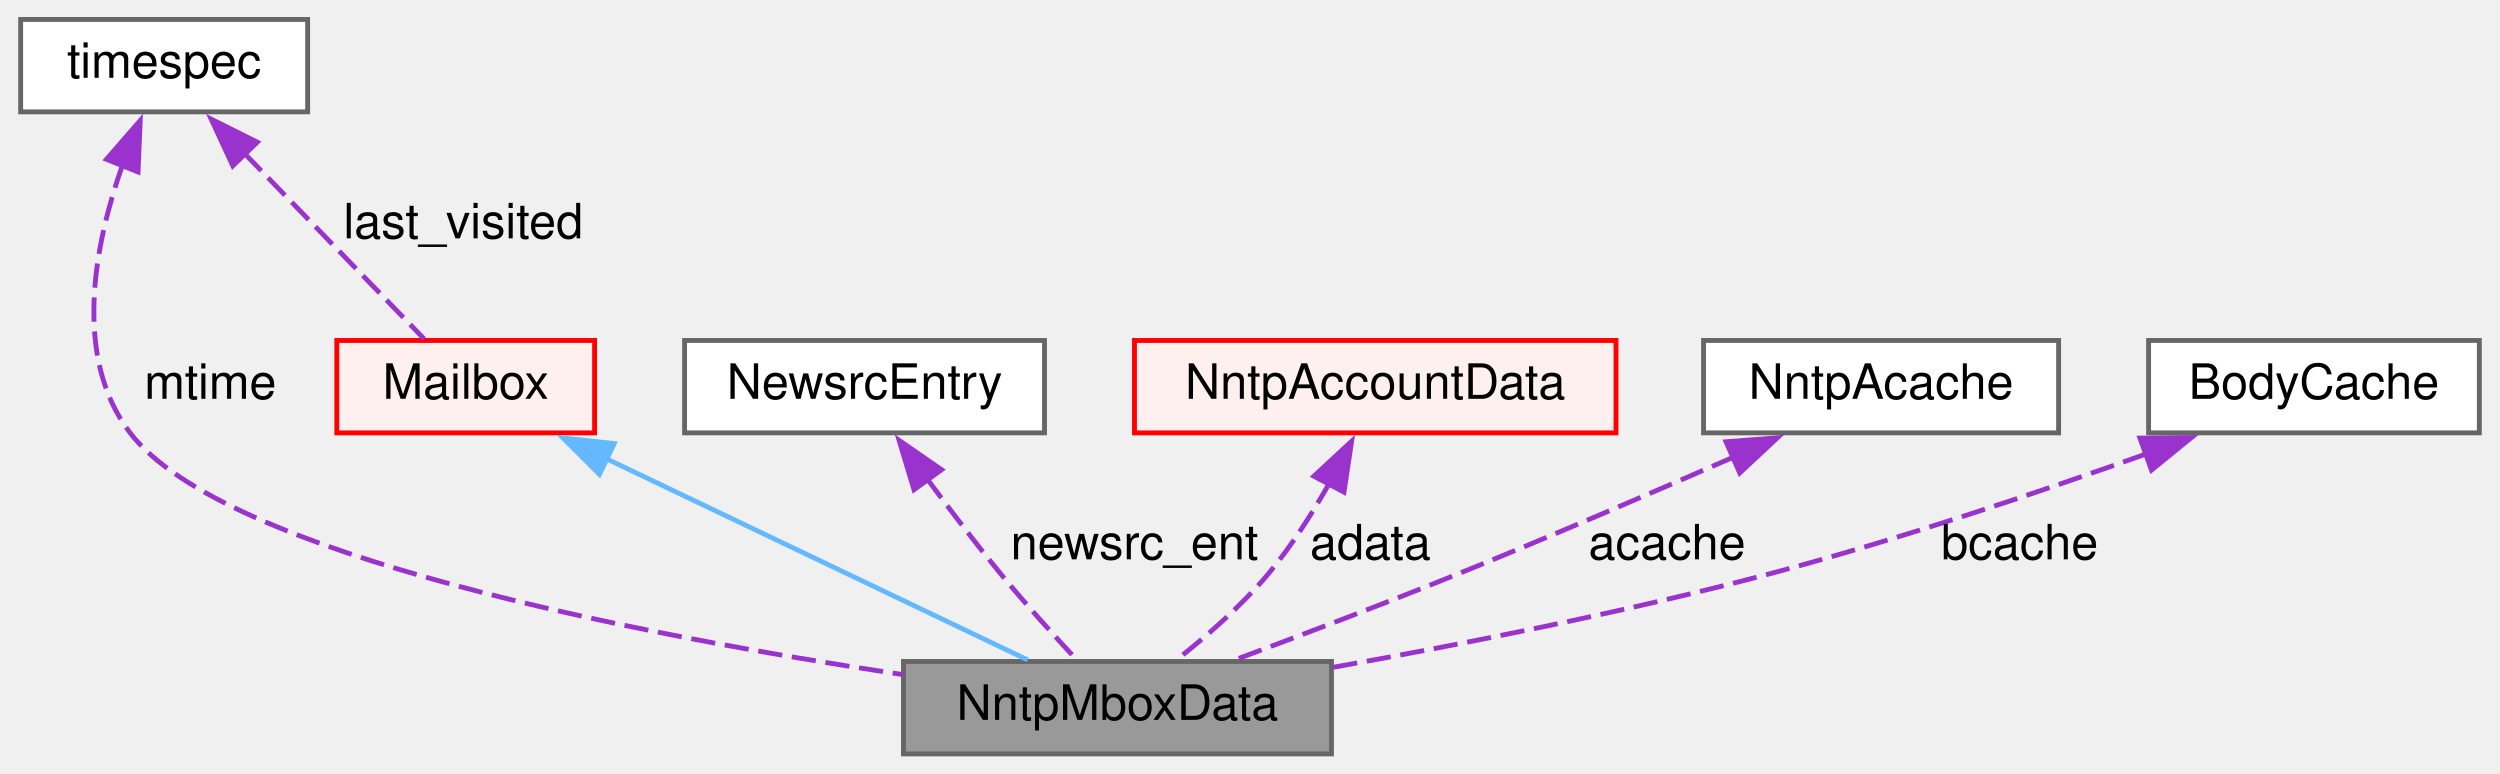
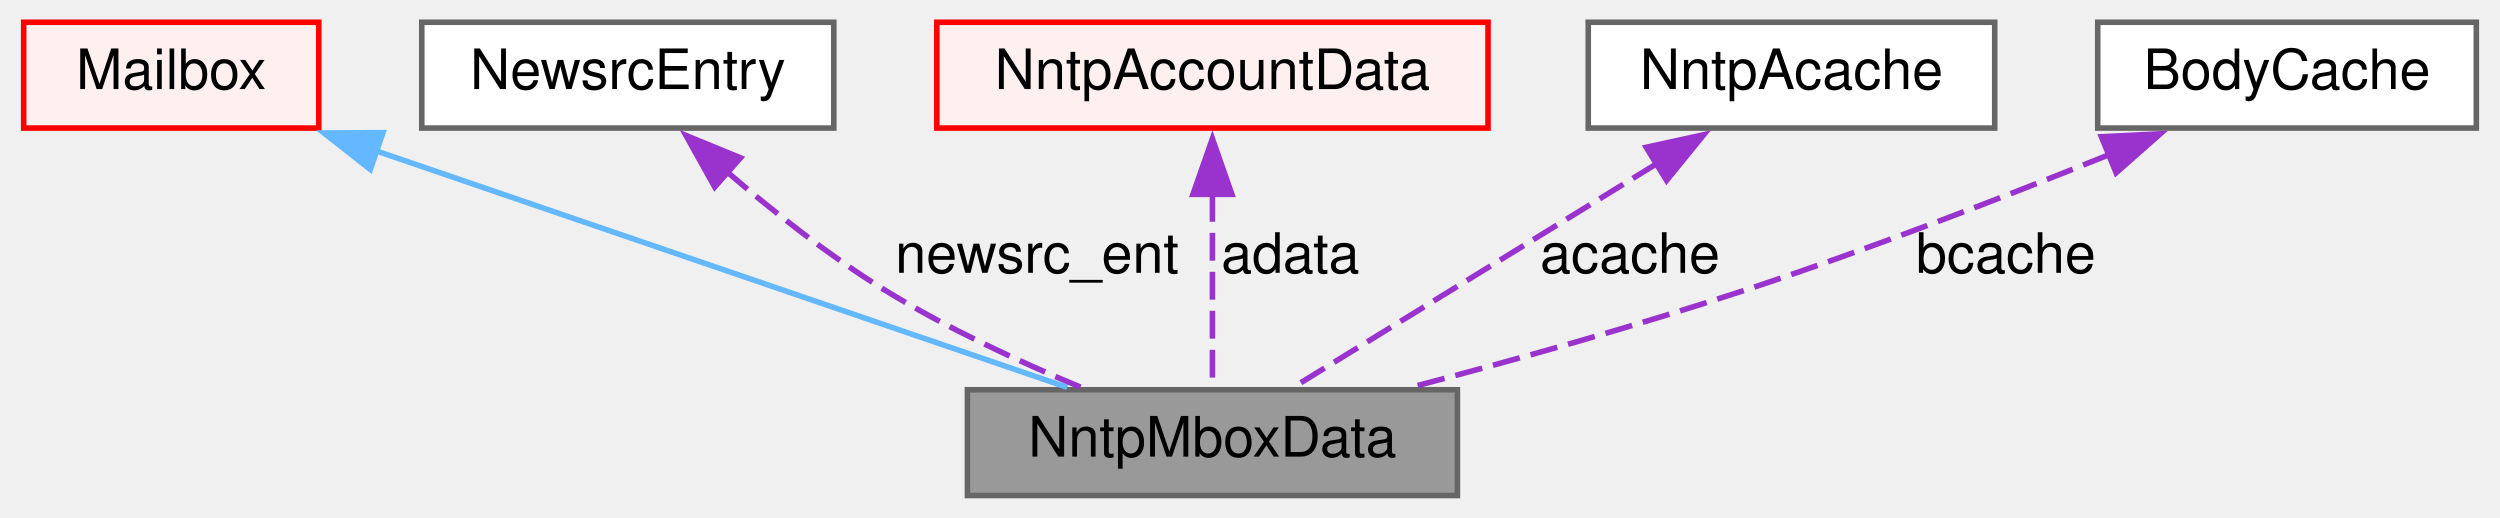
- <svg xmlns="http://www.w3.org/2000/svg" xmlns:xlink="http://www.w3.org/1999/xlink" width="514pt" height="159pt" viewBox="0.00 0.00 513.50 159.00">
-   <g id="graph0" class="graph" transform="scale(1 1) rotate(0) translate(4 155)">
+ <svg xmlns="http://www.w3.org/2000/svg" xmlns:xlink="http://www.w3.org/1999/xlink" width="449pt" height="93pt" viewBox="0.00 0.00 448.50 93.00">
+   <g id="graph0" class="graph" transform="scale(1 1) rotate(0) translate(4 89)">
    <g id="node1" class="node">
      <g id="a_node1">
        <a xlink:title="NNTP-specific Mailbox data -.">
-           <polygon fill="#999999" stroke="#666666" points="269.5,-19 181.5,-19 181.5,0 269.5,0 269.5,-19" />
-           <text text-anchor="middle" x="225.5" y="-7" font-family="Helvetica,sans-Serif" font-size="10.00">NntpMboxData</text>
+           <polygon fill="#999999" stroke="#666666" points="257.5,-19 169.5,-19 169.5,0 257.5,0 257.5,-19" />
+           <text text-anchor="middle" x="213.5" y="-7" font-family="Helvetica,sans-Serif" font-size="10.00">NntpMboxData</text>
        </a>
      </g>
    </g>
    <g id="node2" class="node">
      <g id="a_node2">
        <a xlink:href="structMailbox.html" target="_top" xlink:title="A mailbox.">
-           <polygon fill="#fff0f0" stroke="red" points="118,-85 65,-85 65,-66 118,-66 118,-85" />
-           <text text-anchor="middle" x="91.5" y="-73" font-family="Helvetica,sans-Serif" font-size="10.00">Mailbox</text>
+           <polygon fill="#fff0f0" stroke="red" points="53,-85 0,-85 0,-66 53,-66 53,-85" />
+           <text text-anchor="middle" x="26.5" y="-73" font-family="Helvetica,sans-Serif" font-size="10.00">Mailbox</text>
        </a>
      </g>
    </g>
    <g id="edge1" class="edge">
-       <path fill="none" stroke="#63b8ff" d="M120.25,-60.77C146.52,-48.22 184.6,-30.04 207.03,-19.32" />
-       <polygon fill="#63b8ff" stroke="#63b8ff" points="119.01,-57.48 111.5,-64.95 122.03,-63.8 119.01,-57.48" />
+       <path fill="none" stroke="#63b8ff" d="M63.21,-61.93C99.81,-49.41 155.09,-30.49 187.42,-19.43" />
+       <polygon fill="#63b8ff" stroke="#63b8ff" points="62.26,-58.56 53.93,-65.11 64.53,-65.18 62.26,-58.56" />
    </g>
    <g id="node3" class="node">
      <g id="a_node3">
-         <a xlink:href="structtimespec.html" target="_top" xlink:title="Time value with nanosecond precision.">
-           <polygon fill="white" stroke="#666666" points="59,-151 0,-151 0,-132 59,-132 59,-151" />
-           <text text-anchor="middle" x="29.5" y="-139" font-family="Helvetica,sans-Serif" font-size="10.00">timespec</text>
+         <a xlink:href="structNewsrcEntry.html" target="_top" xlink:title="An entry in a .newsrc (subscribed newsgroups)">
+           <polygon fill="white" stroke="#666666" points="145.5,-85 71.5,-85 71.5,-66 145.5,-66 145.5,-85" />
+           <text text-anchor="middle" x="108.5" y="-73" font-family="Helvetica,sans-Serif" font-size="10.00">NewsrcEntry</text>
        </a>
      </g>
    </g>
-     <g id="edge7" class="edge">
-       <path fill="none" stroke="#9a32cd" stroke-dasharray="5,2" d="M20.96,-121.14C15.19,-104.8 10.58,-81.62 22.5,-66 41.68,-40.88 127.64,-24.36 181.37,-16.3" />
-       <polygon fill="#9a32cd" stroke="#9a32cd" points="17.63,-122.24 24.58,-130.23 24.13,-119.64 17.63,-122.24" />
-       <text text-anchor="middle" x="39" y="-73" font-family="Helvetica,sans-Serif" font-size="10.00"> mtime</text>
-     </g>
    <g id="edge2" class="edge">
-       <path fill="none" stroke="#9a32cd" stroke-dasharray="5,2" d="M45.99,-123.48C57.88,-111.2 73.45,-95.13 82.95,-85.32" />
-       <polygon fill="#9a32cd" stroke="#9a32cd" points="43.62,-120.9 39.17,-130.51 48.65,-125.77 43.62,-120.9" />
-       <text text-anchor="middle" x="91" y="-106" font-family="Helvetica,sans-Serif" font-size="10.00"> last_visited</text>
+       <path fill="none" stroke="#9a32cd" stroke-dasharray="5,2" d="M126.18,-58.26C134.41,-51.19 144.56,-43.13 154.5,-37 165.58,-30.16 178.74,-24.08 189.81,-19.47" />
+       <polygon fill="#9a32cd" stroke="#9a32cd" points="124.11,-55.41 118.95,-64.67 128.75,-60.65 124.11,-55.41" />
+       <text text-anchor="middle" x="182" y="-40" font-family="Helvetica,sans-Serif" font-size="10.00"> newsrc_ent</text>
    </g>
    <g id="node4" class="node">
      <g id="a_node4">
-         <a xlink:href="structNewsrcEntry.html" target="_top" xlink:title="An entry in a .newsrc (subscribed newsgroups)">
-           <polygon fill="white" stroke="#666666" points="210.5,-85 136.5,-85 136.5,-66 210.5,-66 210.5,-85" />
-           <text text-anchor="middle" x="173.5" y="-73" font-family="Helvetica,sans-Serif" font-size="10.00">NewsrcEntry</text>
+         <a xlink:href="structNntpAccountData.html" target="_top" xlink:title="NNTP-specific Account data -.">
+           <polygon fill="#fff0f0" stroke="red" points="263,-85 164,-85 164,-66 263,-66 263,-85" />
+           <text text-anchor="middle" x="213.5" y="-73" font-family="Helvetica,sans-Serif" font-size="10.00">NntpAccountData</text>
        </a>
      </g>
    </g>
    <g id="edge3" class="edge">
-       <path fill="none" stroke="#9a32cd" stroke-dasharray="5,2" d="M186.3,-56.64C190.96,-50.33 196.35,-43.26 201.5,-37 206.55,-30.87 212.55,-24.24 217.29,-19.15" />
-       <polygon fill="#9a32cd" stroke="#9a32cd" points="183.67,-54.31 180.61,-64.46 189.33,-58.43 183.67,-54.31" />
-       <text text-anchor="middle" x="229" y="-40" font-family="Helvetica,sans-Serif" font-size="10.00"> newsrc_ent</text>
+       <path fill="none" stroke="#9a32cd" stroke-dasharray="5,2" d="M213.5,-54.18C213.5,-42.44 213.5,-28.27 213.5,-19.32" />
+       <polygon fill="#9a32cd" stroke="#9a32cd" points="210,-54.09 213.5,-64.09 217,-54.09 210,-54.09" />
+       <text text-anchor="middle" x="227.5" y="-40" font-family="Helvetica,sans-Serif" font-size="10.00"> adata</text>
    </g>
    <g id="node5" class="node">
      <g id="a_node5">
-         <a xlink:href="structNntpAccountData.html" target="_top" xlink:title="NNTP-specific Account data -.">
-           <polygon fill="#fff0f0" stroke="red" points="328,-85 229,-85 229,-66 328,-66 328,-85" />
-           <text text-anchor="middle" x="278.5" y="-73" font-family="Helvetica,sans-Serif" font-size="10.00">NntpAccountData</text>
+         <a xlink:href="structNntpAcache.html" target="_top" xlink:title="NNTP article cache.">
+           <polygon fill="white" stroke="#666666" points="354,-85 281,-85 281,-66 354,-66 354,-85" />
+           <text text-anchor="middle" x="317.5" y="-73" font-family="Helvetica,sans-Serif" font-size="10.00">NntpAcache</text>
        </a>
      </g>
    </g>
    <g id="edge4" class="edge">
-       <path fill="none" stroke="#9a32cd" stroke-dasharray="5,2" d="M269.2,-55.89C265.64,-49.59 261.28,-42.71 256.5,-37 251.05,-30.49 243.89,-24.26 237.83,-19.47" />
-       <polygon fill="#9a32cd" stroke="#9a32cd" points="265.88,-57.09 273.65,-64.29 272.07,-53.82 265.88,-57.09" />
-       <text text-anchor="middle" x="277.5" y="-40" font-family="Helvetica,sans-Serif" font-size="10.00"> adata</text>
+       <path fill="none" stroke="#9a32cd" stroke-dasharray="5,2" d="M293.26,-59.58C272.97,-47.1 244.7,-29.7 227.84,-19.32" />
+       <polygon fill="#9a32cd" stroke="#9a32cd" points="291.4,-62.55 301.75,-64.81 295.07,-56.59 291.4,-62.55" />
+       <text text-anchor="middle" x="288.5" y="-40" font-family="Helvetica,sans-Serif" font-size="10.00"> acache</text>
    </g>
    <g id="node6" class="node">
      <g id="a_node6">
-         <a xlink:href="structNntpAcache.html" target="_top" xlink:title="NNTP article cache.">
-           <polygon fill="white" stroke="#666666" points="419,-85 346,-85 346,-66 419,-66 419,-85" />
-           <text text-anchor="middle" x="382.5" y="-73" font-family="Helvetica,sans-Serif" font-size="10.00">NntpAcache</text>
+         <a xlink:href="structBodyCache.html" target="_top" xlink:title="Local cache of email bodies.">
+           <polygon fill="white" stroke="#666666" points="440.5,-85 372.5,-85 372.5,-66 440.5,-66 440.5,-85" />
+           <text text-anchor="middle" x="406.5" y="-73" font-family="Helvetica,sans-Serif" font-size="10.00">BodyCache</text>
        </a>
      </g>
    </g>
    <g id="edge5" class="edge">
-       <path fill="none" stroke="#9a32cd" stroke-dasharray="5,2" d="M352.32,-61.09C335.64,-53.79 314.51,-44.69 295.5,-37 280.44,-30.91 263.4,-24.45 249.9,-19.43" />
-       <polygon fill="#9a32cd" stroke="#9a32cd" points="350.62,-64.17 361.18,-64.99 353.44,-57.76 350.62,-64.17" />
-       <text text-anchor="middle" x="338.5" y="-40" font-family="Helvetica,sans-Serif" font-size="10.00"> acache</text>
-     </g>
-     <g id="node7" class="node">
-       <g id="a_node7">
-         <a xlink:href="structBodyCache.html" target="_top" xlink:title="Local cache of email bodies.">
-           <polygon fill="white" stroke="#666666" points="505.5,-85 437.5,-85 437.5,-66 505.5,-66 505.5,-85" />
-           <text text-anchor="middle" x="471.5" y="-73" font-family="Helvetica,sans-Serif" font-size="10.00">BodyCache</text>
-         </a>
-       </g>
-     </g>
-     <g id="edge6" class="edge">
-       <path fill="none" stroke="#9a32cd" stroke-dasharray="5,2" d="M436.96,-61.66C414.99,-53.81 385.83,-43.98 359.5,-37 329.93,-29.16 296.14,-22.49 269.88,-17.81" />
-       <polygon fill="#9a32cd" stroke="#9a32cd" points="435.72,-64.93 446.31,-65.04 438.1,-58.35 435.72,-64.93" />
-       <text text-anchor="middle" x="411" y="-40" font-family="Helvetica,sans-Serif" font-size="10.00"> bcache</text>
+       <path fill="none" stroke="#9a32cd" stroke-dasharray="5,2" d="M374.52,-61.21C355.74,-53.64 331.47,-44.26 309.5,-37 289.8,-30.49 267.47,-24.26 249.31,-19.48" />
+       <polygon fill="#9a32cd" stroke="#9a32cd" points="373.16,-64.44 383.75,-64.97 375.8,-57.96 373.16,-64.44" />
+       <text text-anchor="middle" x="356" y="-40" font-family="Helvetica,sans-Serif" font-size="10.00"> bcache</text>
    </g>
  </g>
</svg>
